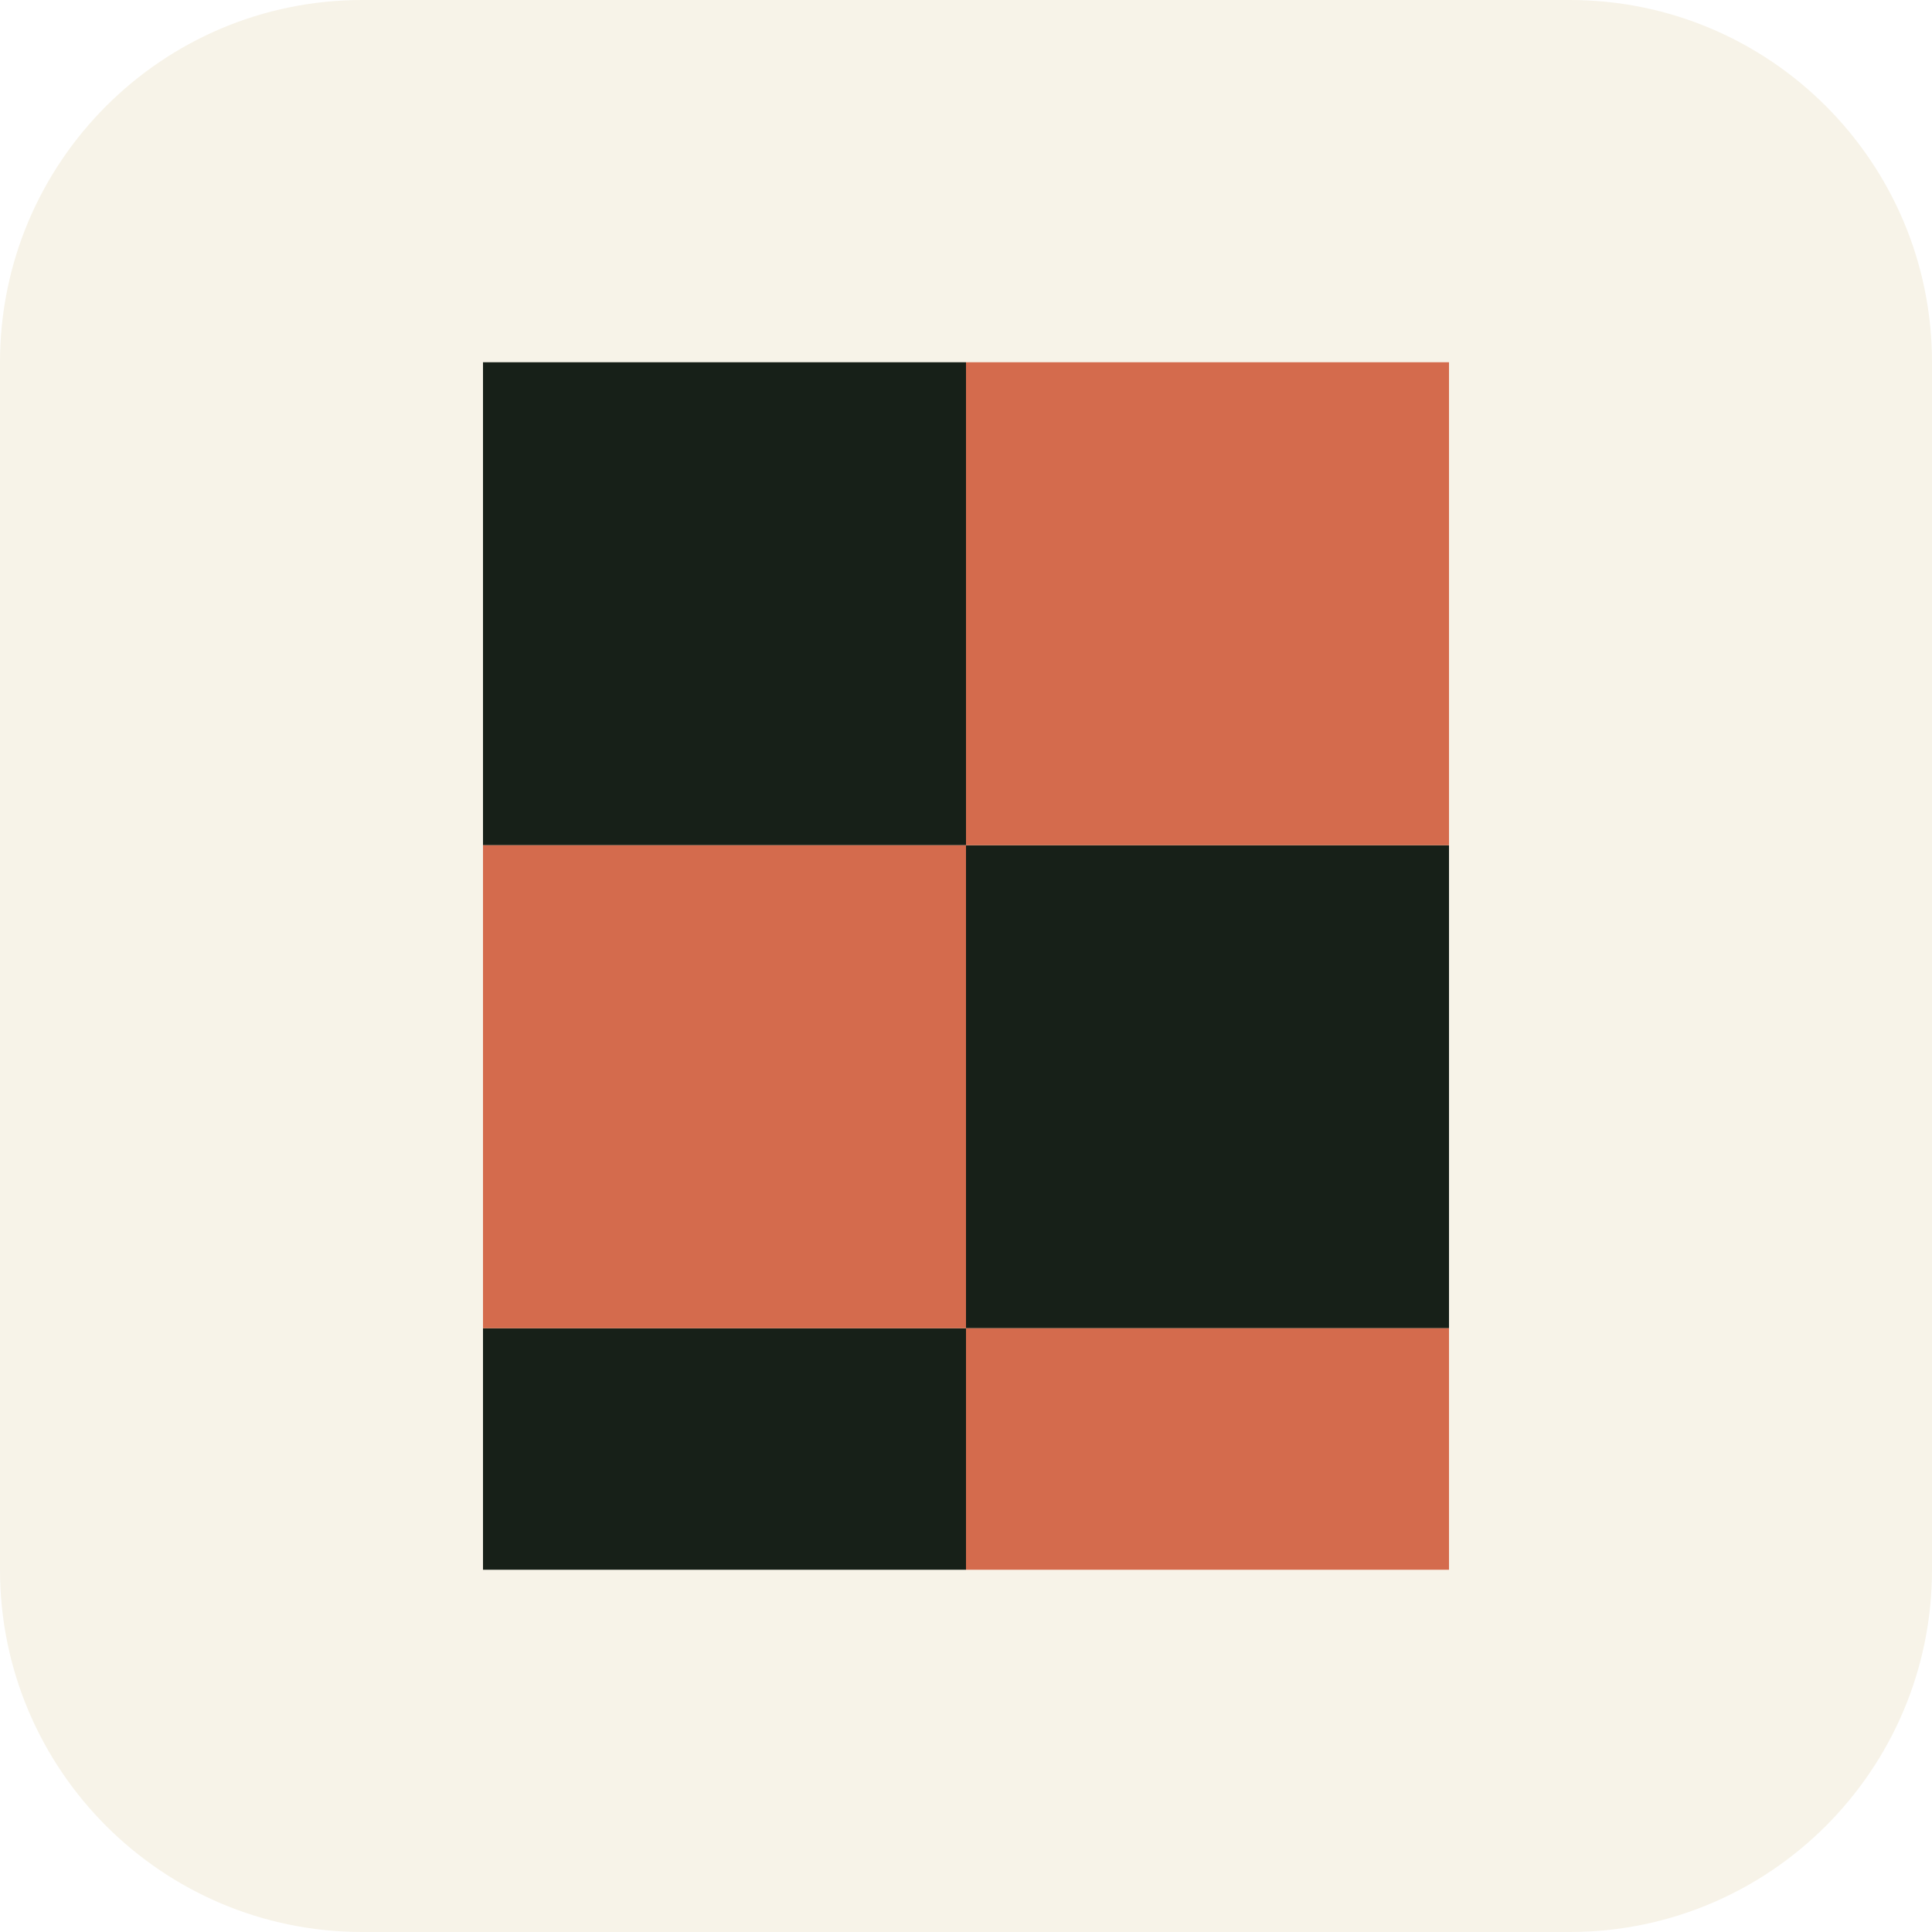
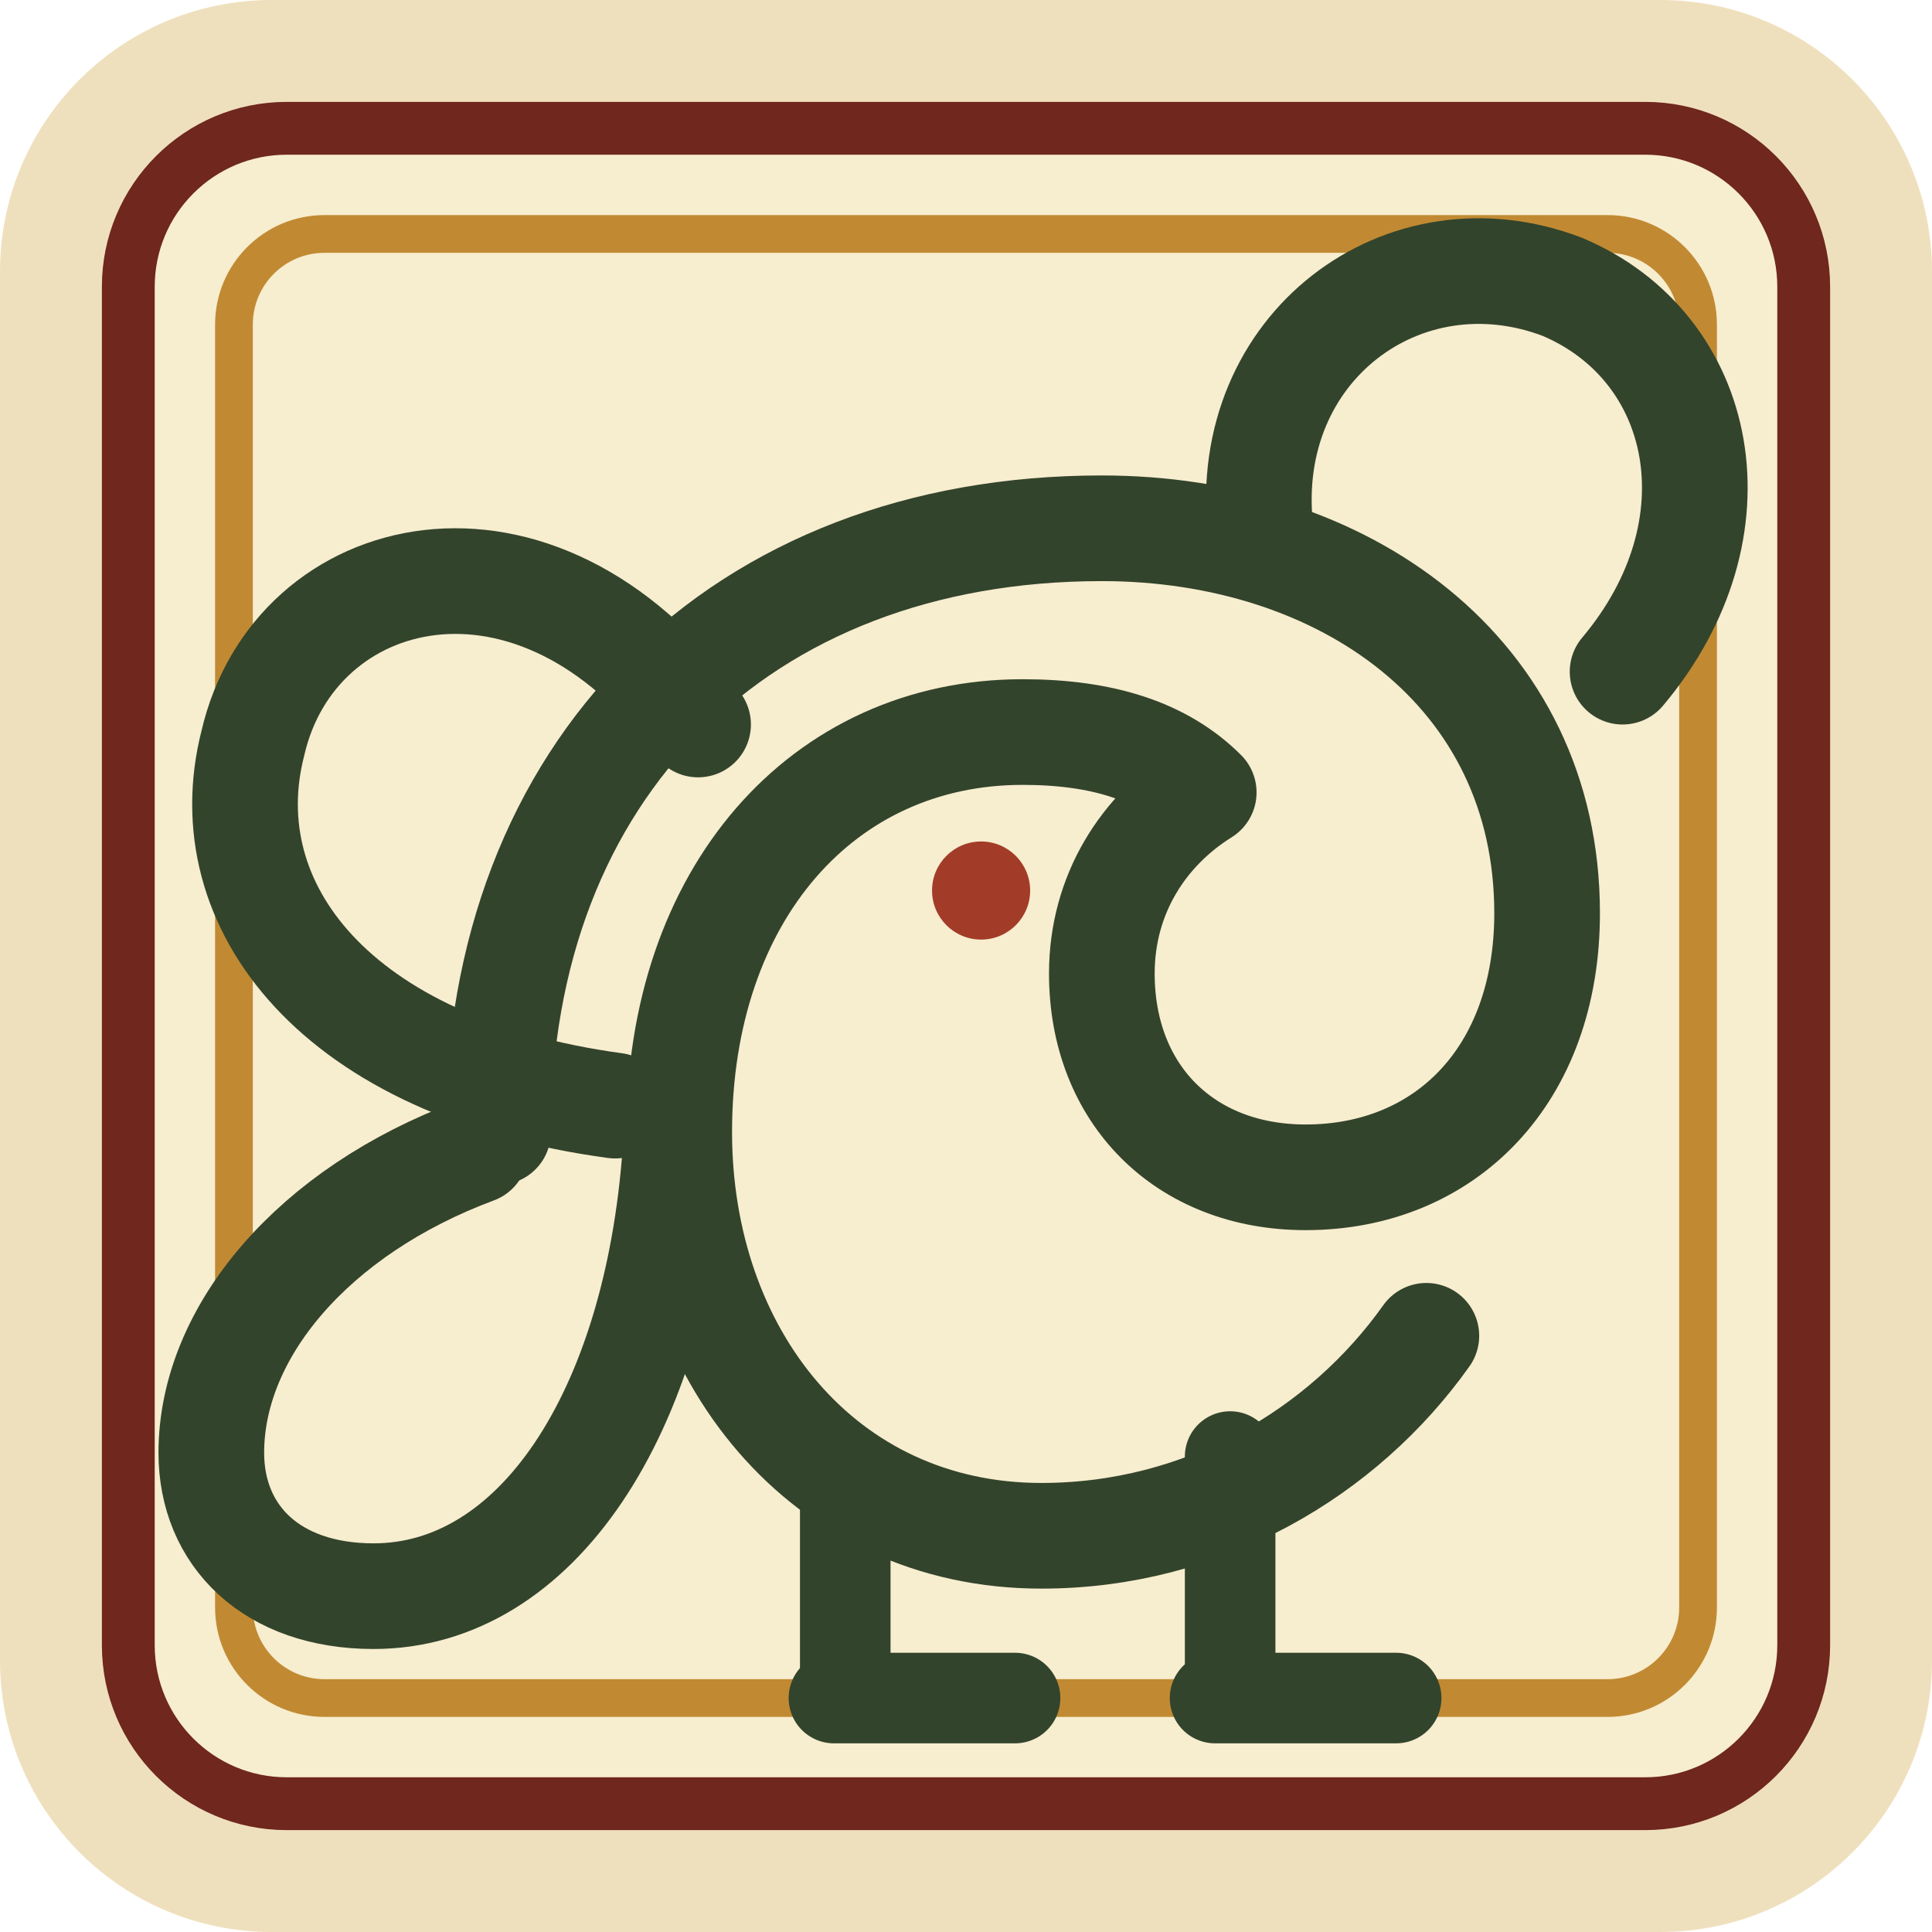
<svg xmlns="http://www.w3.org/2000/svg" viewBox="0 0 512 512">
-   <rect width="512" height="512" rx="96" fill="#f7f3e8" />
-   <path fill="#172018" d="M128 96h128v128H128zM256 224h128v128H256zM128 352h128v64H128z" />
-   <path fill="#d46b4d" d="M256 96h128v128H256zM128 224h128v128H128zM256 352h128v64H256z" />
+   <rect width="512" height="512" rx="72" fill="#efe0bd" />
+   <rect x="34" y="34" width="444" height="444" rx="42" fill="#f7edcf" stroke="#6f271e" stroke-width="14" />
+   <rect x="62" y="62" width="388" height="388" rx="24" fill="none" stroke="#c18a32" stroke-width="10" />
+   <path d="M132 300c0-96 64-160 160-160 64 0 118 38 118 102 0 43-27 70-64 70-32 0-54-22-54-54 0-21 11-38 27-48-11-11-27-16-48-16-53 0-91 43-91 106 0 59 38 107 96 107 43 0 80-22 102-53" fill="none" stroke="#33442c" stroke-width="28" stroke-linecap="round" stroke-linejoin="round" />
+   <path d="M126 305c-43 16-70 48-70 80 0 22 16 38 43 38 43 0 75-48 80-118" fill="none" stroke="#33442c" stroke-width="28" stroke-linecap="round" stroke-linejoin="round" />
+   <path d="M185 192c-43-59-107-43-118 5-11 43 22 86 96 96" fill="none" stroke="#33442c" stroke-width="28" stroke-linecap="round" stroke-linejoin="round" />
+   <path d="M334 140c-5-48 38-80 80-64 38 16 48 64 16 102" fill="none" stroke="#33442c" stroke-width="28" stroke-linecap="round" stroke-linejoin="round" />
+   <path d="M224 392v54M326 386v59M221 450h48M322 450h48" fill="none" stroke="#33442c" stroke-width="24" stroke-linecap="round" stroke-linejoin="round" />
+   <circle cx="260" cy="236" r="13" fill="#a23c28" />
</svg>
